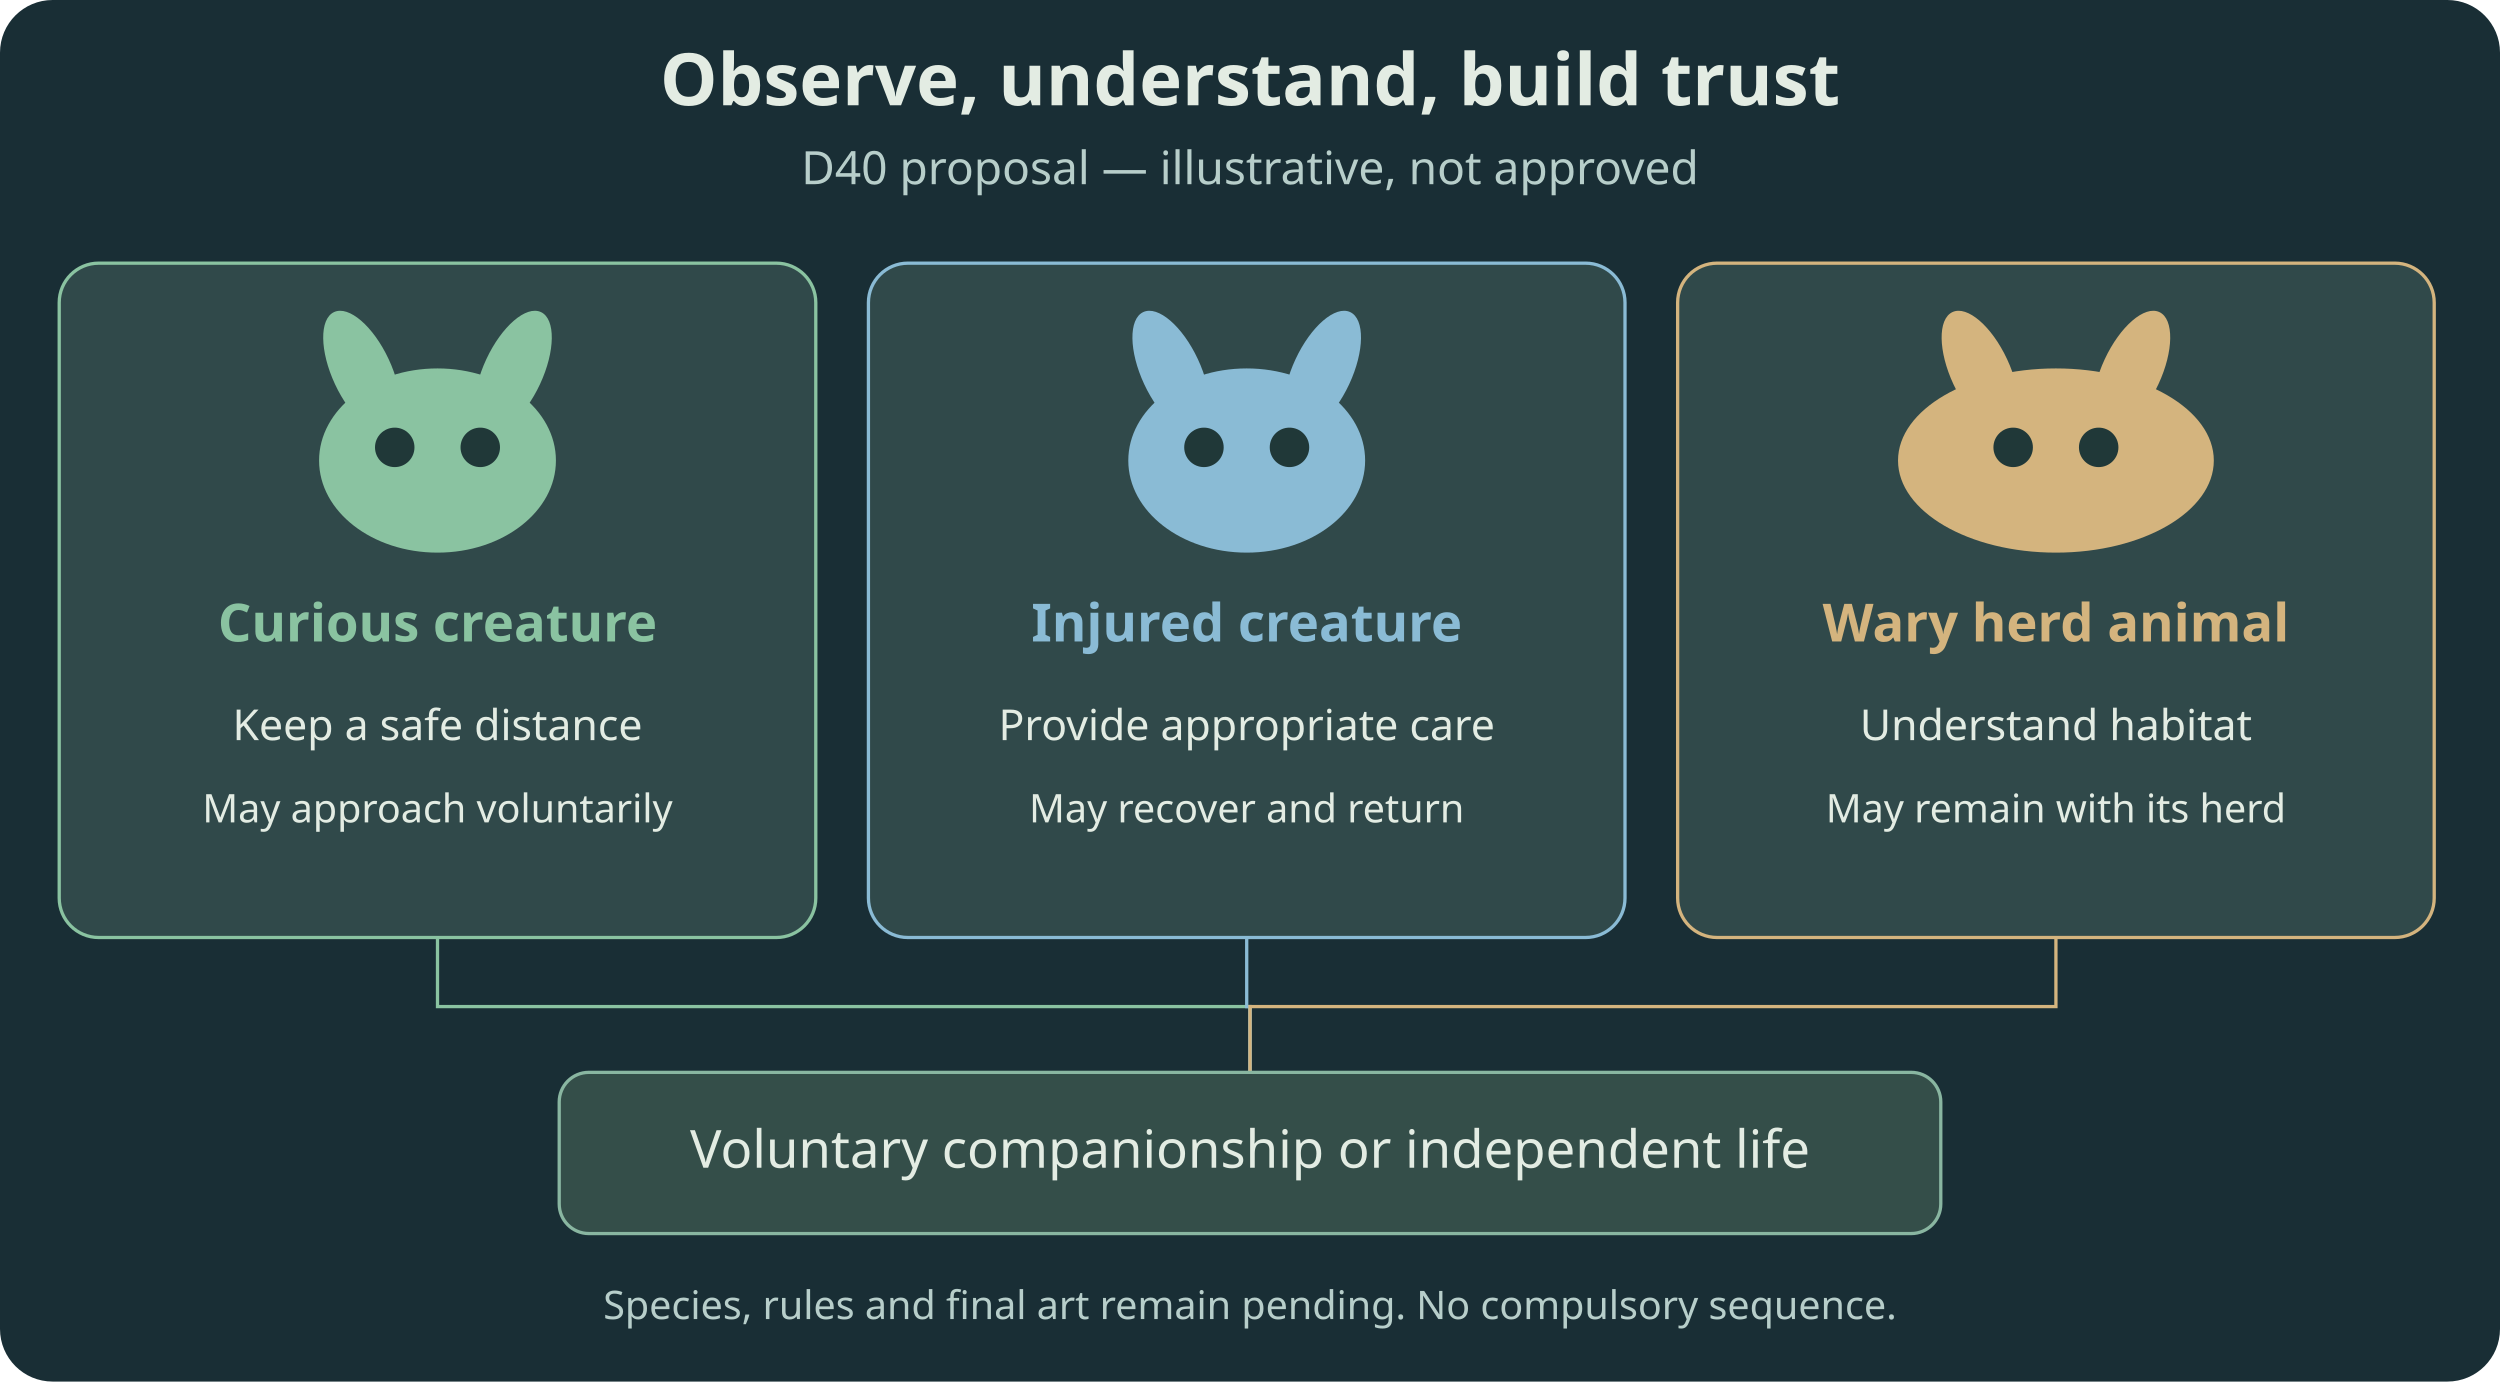
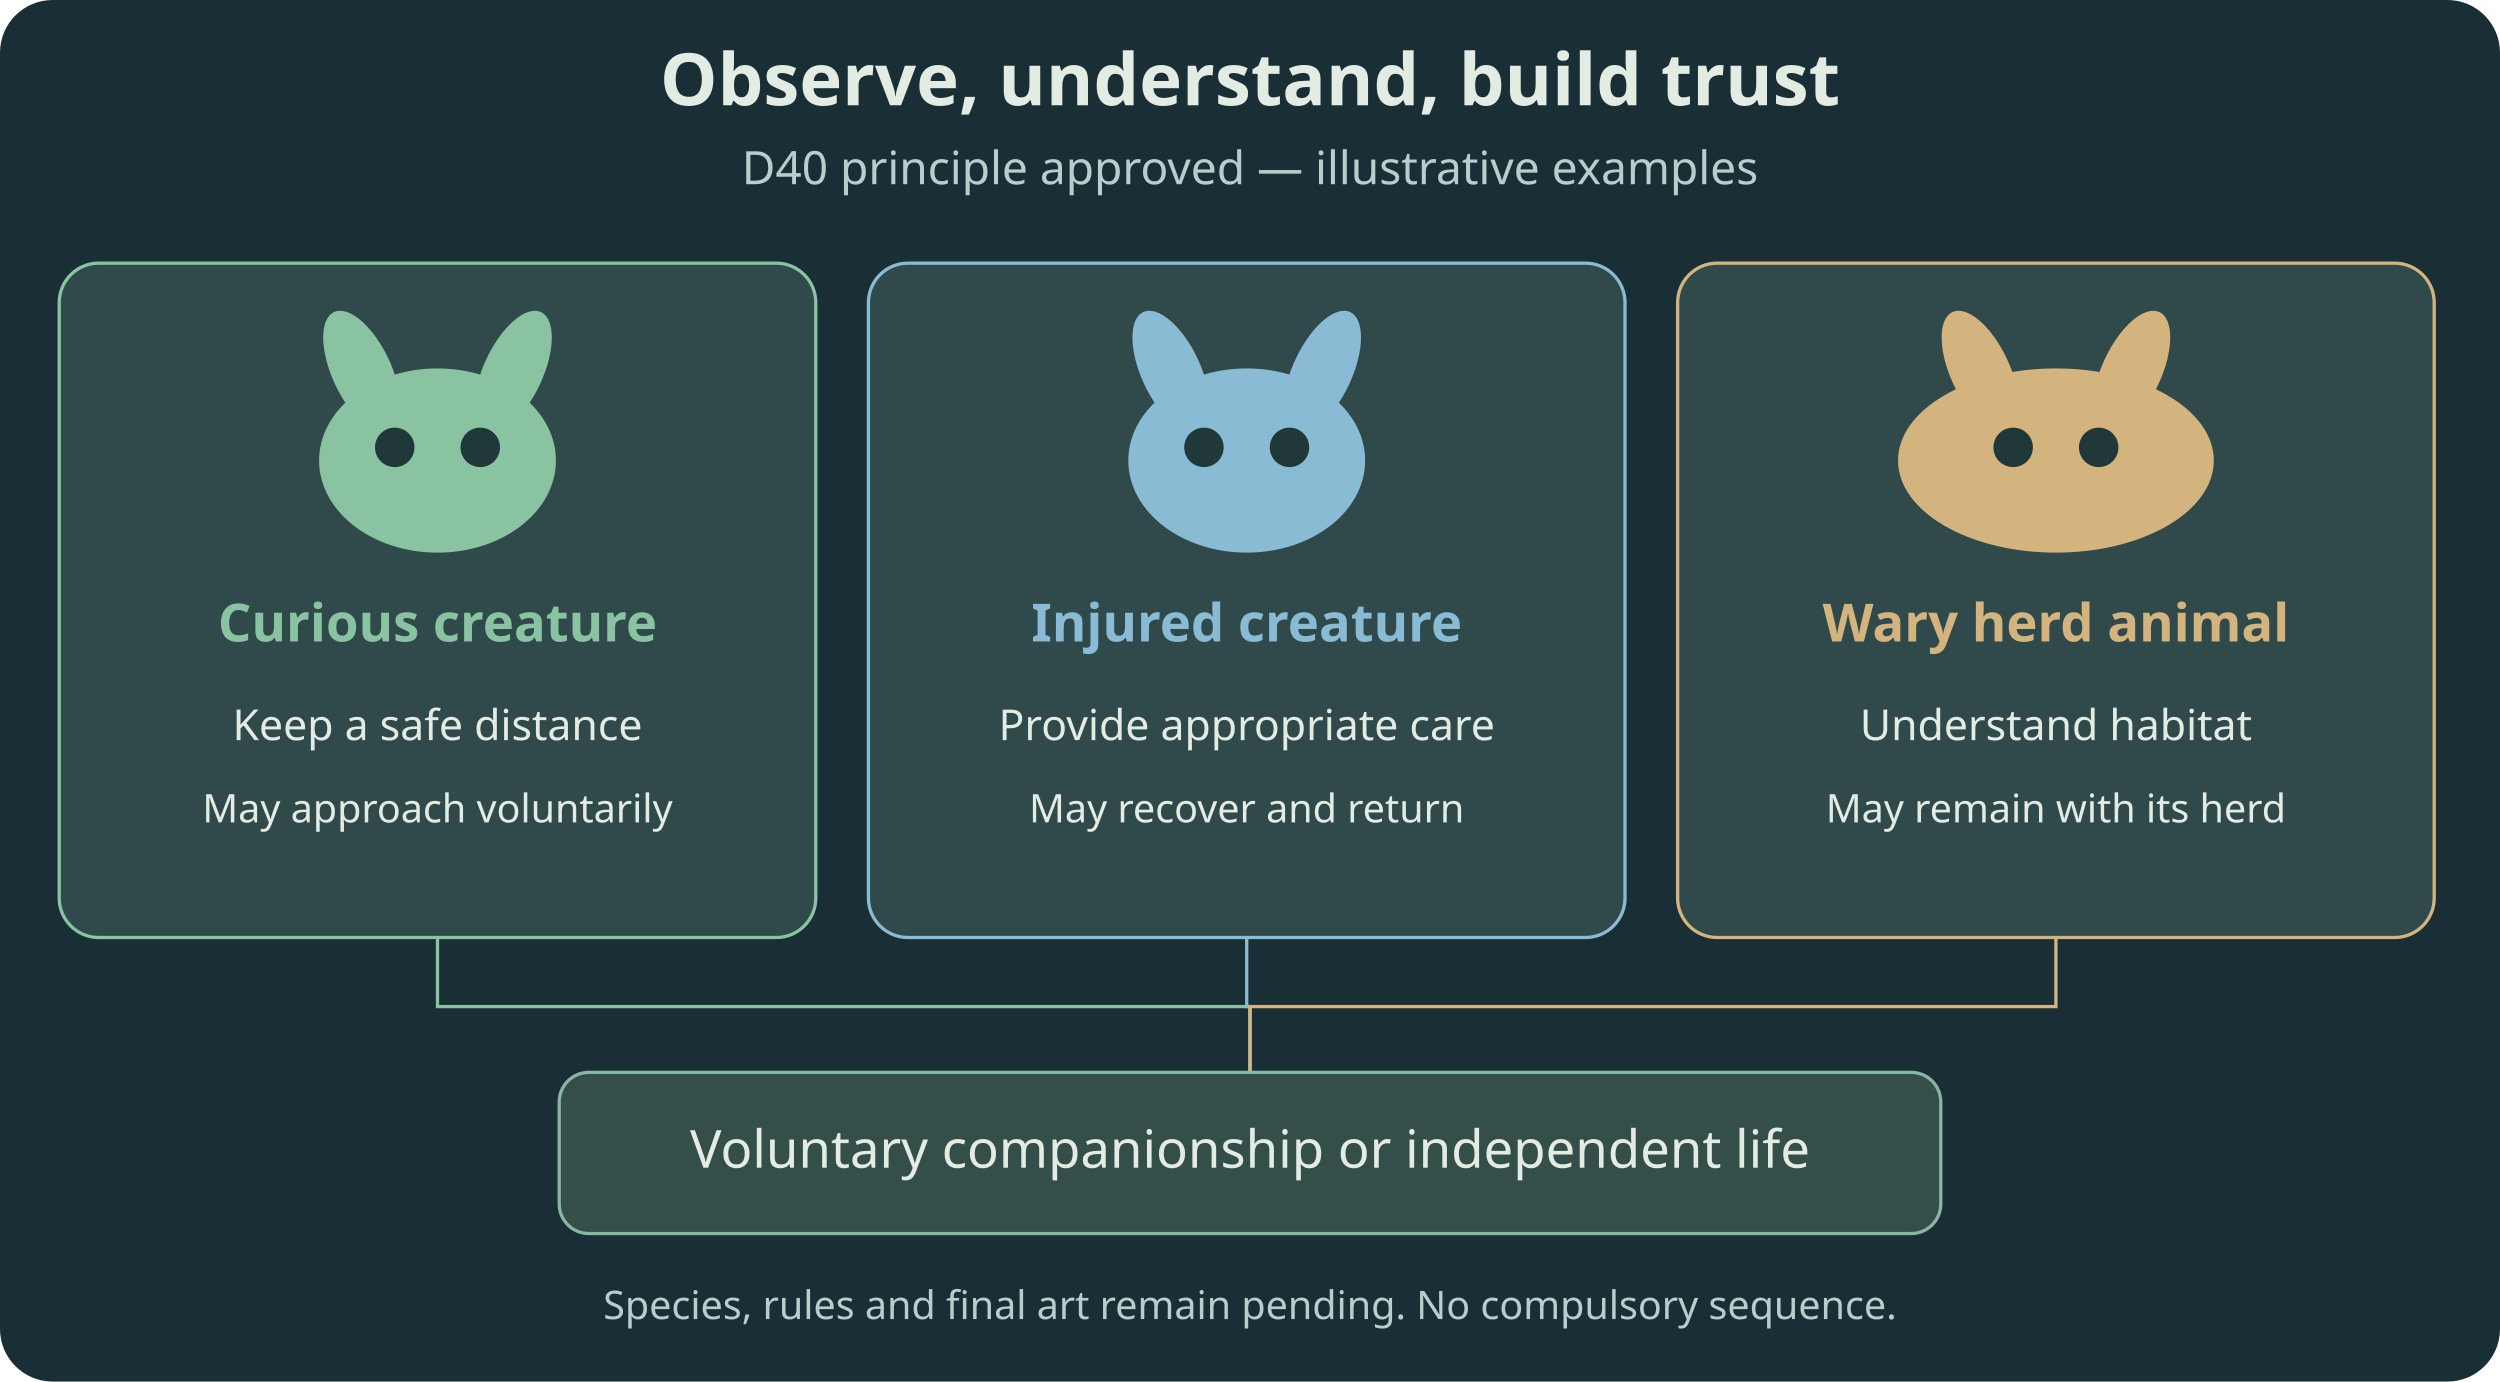
<svg xmlns="http://www.w3.org/2000/svg" viewBox="0 0 760 420">
  <rect width="760" height="420" rx="16" fill="#192e35" />
  <g font-family="sans-serif" fill="#e3ece3" text-anchor="middle">
    <text x="380" y="32" font-size="22" font-weight="bold">Observe, understand, build trust</text>
-     <text x="380" y="56" font-size="14" fill="#b7ceca">D40 proposal — illustrative, not approved</text>
+     <text x="380" y="56" font-size="14" fill="#b7ceca">D40 principle approved — illustrative examples</text>
    <rect x="18" y="80" width="230" height="205" rx="12" fill="#30494a" stroke="#8ac3a1" />
    <ellipse cx="133" cy="140" rx="36" ry="28" fill="#8ac3a1" />
    <ellipse cx="110" cy="113" rx="9" ry="20" transform="rotate(-25 110 113)" fill="#8ac3a1" />
    <ellipse cx="156" cy="113" rx="9" ry="20" transform="rotate(25 156 113)" fill="#8ac3a1" />
    <circle cx="120" cy="136" r="6" fill="#203838" />
    <circle cx="146" cy="136" r="6" fill="#203838" />
    <text x="133" y="195" font-size="16" font-weight="bold" fill="#8ac3a1">Curious creature</text>
    <text x="133" y="225" font-size="13">Keep a safe distance</text>
    <text x="133" y="250" font-size="12">May approach voluntarily</text>
    <path d="M133 285V306H380V326" fill="none" stroke="#8ac3a1" />
    <rect x="264" y="80" width="230" height="205" rx="12" fill="#30494a" stroke="#8abbd5" />
    <ellipse cx="379" cy="140" rx="36" ry="28" fill="#8abbd5" />
    <ellipse cx="356" cy="113" rx="9" ry="20" transform="rotate(-25 356 113)" fill="#8abbd5" />
    <ellipse cx="402" cy="113" rx="9" ry="20" transform="rotate(25 402 113)" fill="#8abbd5" />
    <circle cx="366" cy="136" r="6" fill="#203838" />
    <circle cx="392" cy="136" r="6" fill="#203838" />
    <text x="379" y="195" font-size="16" font-weight="bold" fill="#8abbd5">Injured creature</text>
    <text x="379" y="225" font-size="13">Provide appropriate care</text>
    <text x="379" y="250" font-size="12">May recover and return</text>
    <path d="M379 285V306H380V326" fill="none" stroke="#8abbd5" />
    <rect x="510" y="80" width="230" height="205" rx="12" fill="#30494a" stroke="#d4b47e" />
    <ellipse cx="625" cy="140" rx="48" ry="28" fill="#d4b47e" />
    <ellipse cx="602" cy="113" rx="9" ry="20" transform="rotate(-25 602 113)" fill="#d4b47e" />
    <ellipse cx="648" cy="113" rx="9" ry="20" transform="rotate(25 648 113)" fill="#d4b47e" />
    <circle cx="612" cy="136" r="6" fill="#203838" />
    <circle cx="638" cy="136" r="6" fill="#203838" />
    <text x="625" y="195" font-size="16" font-weight="bold" fill="#d4b47e">Wary herd animal</text>
    <text x="625" y="225" font-size="13">Understand habitat</text>
    <text x="625" y="250" font-size="12">May remain with its herd</text>
    <path d="M625 285V306H380V326" fill="none" stroke="#d4b47e" />
    <rect x="170" y="326" width="420" height="49" rx="9" fill="#344e49" stroke="#89b6a1" />
    <text x="380" y="355" font-size="16">Voluntary companionship or independent life</text>
    <text x="380" y="401" font-size="12" fill="#b7ceca">Species, rules and final art remain pending. No compulsory sequence.</text>
  </g>
</svg>
